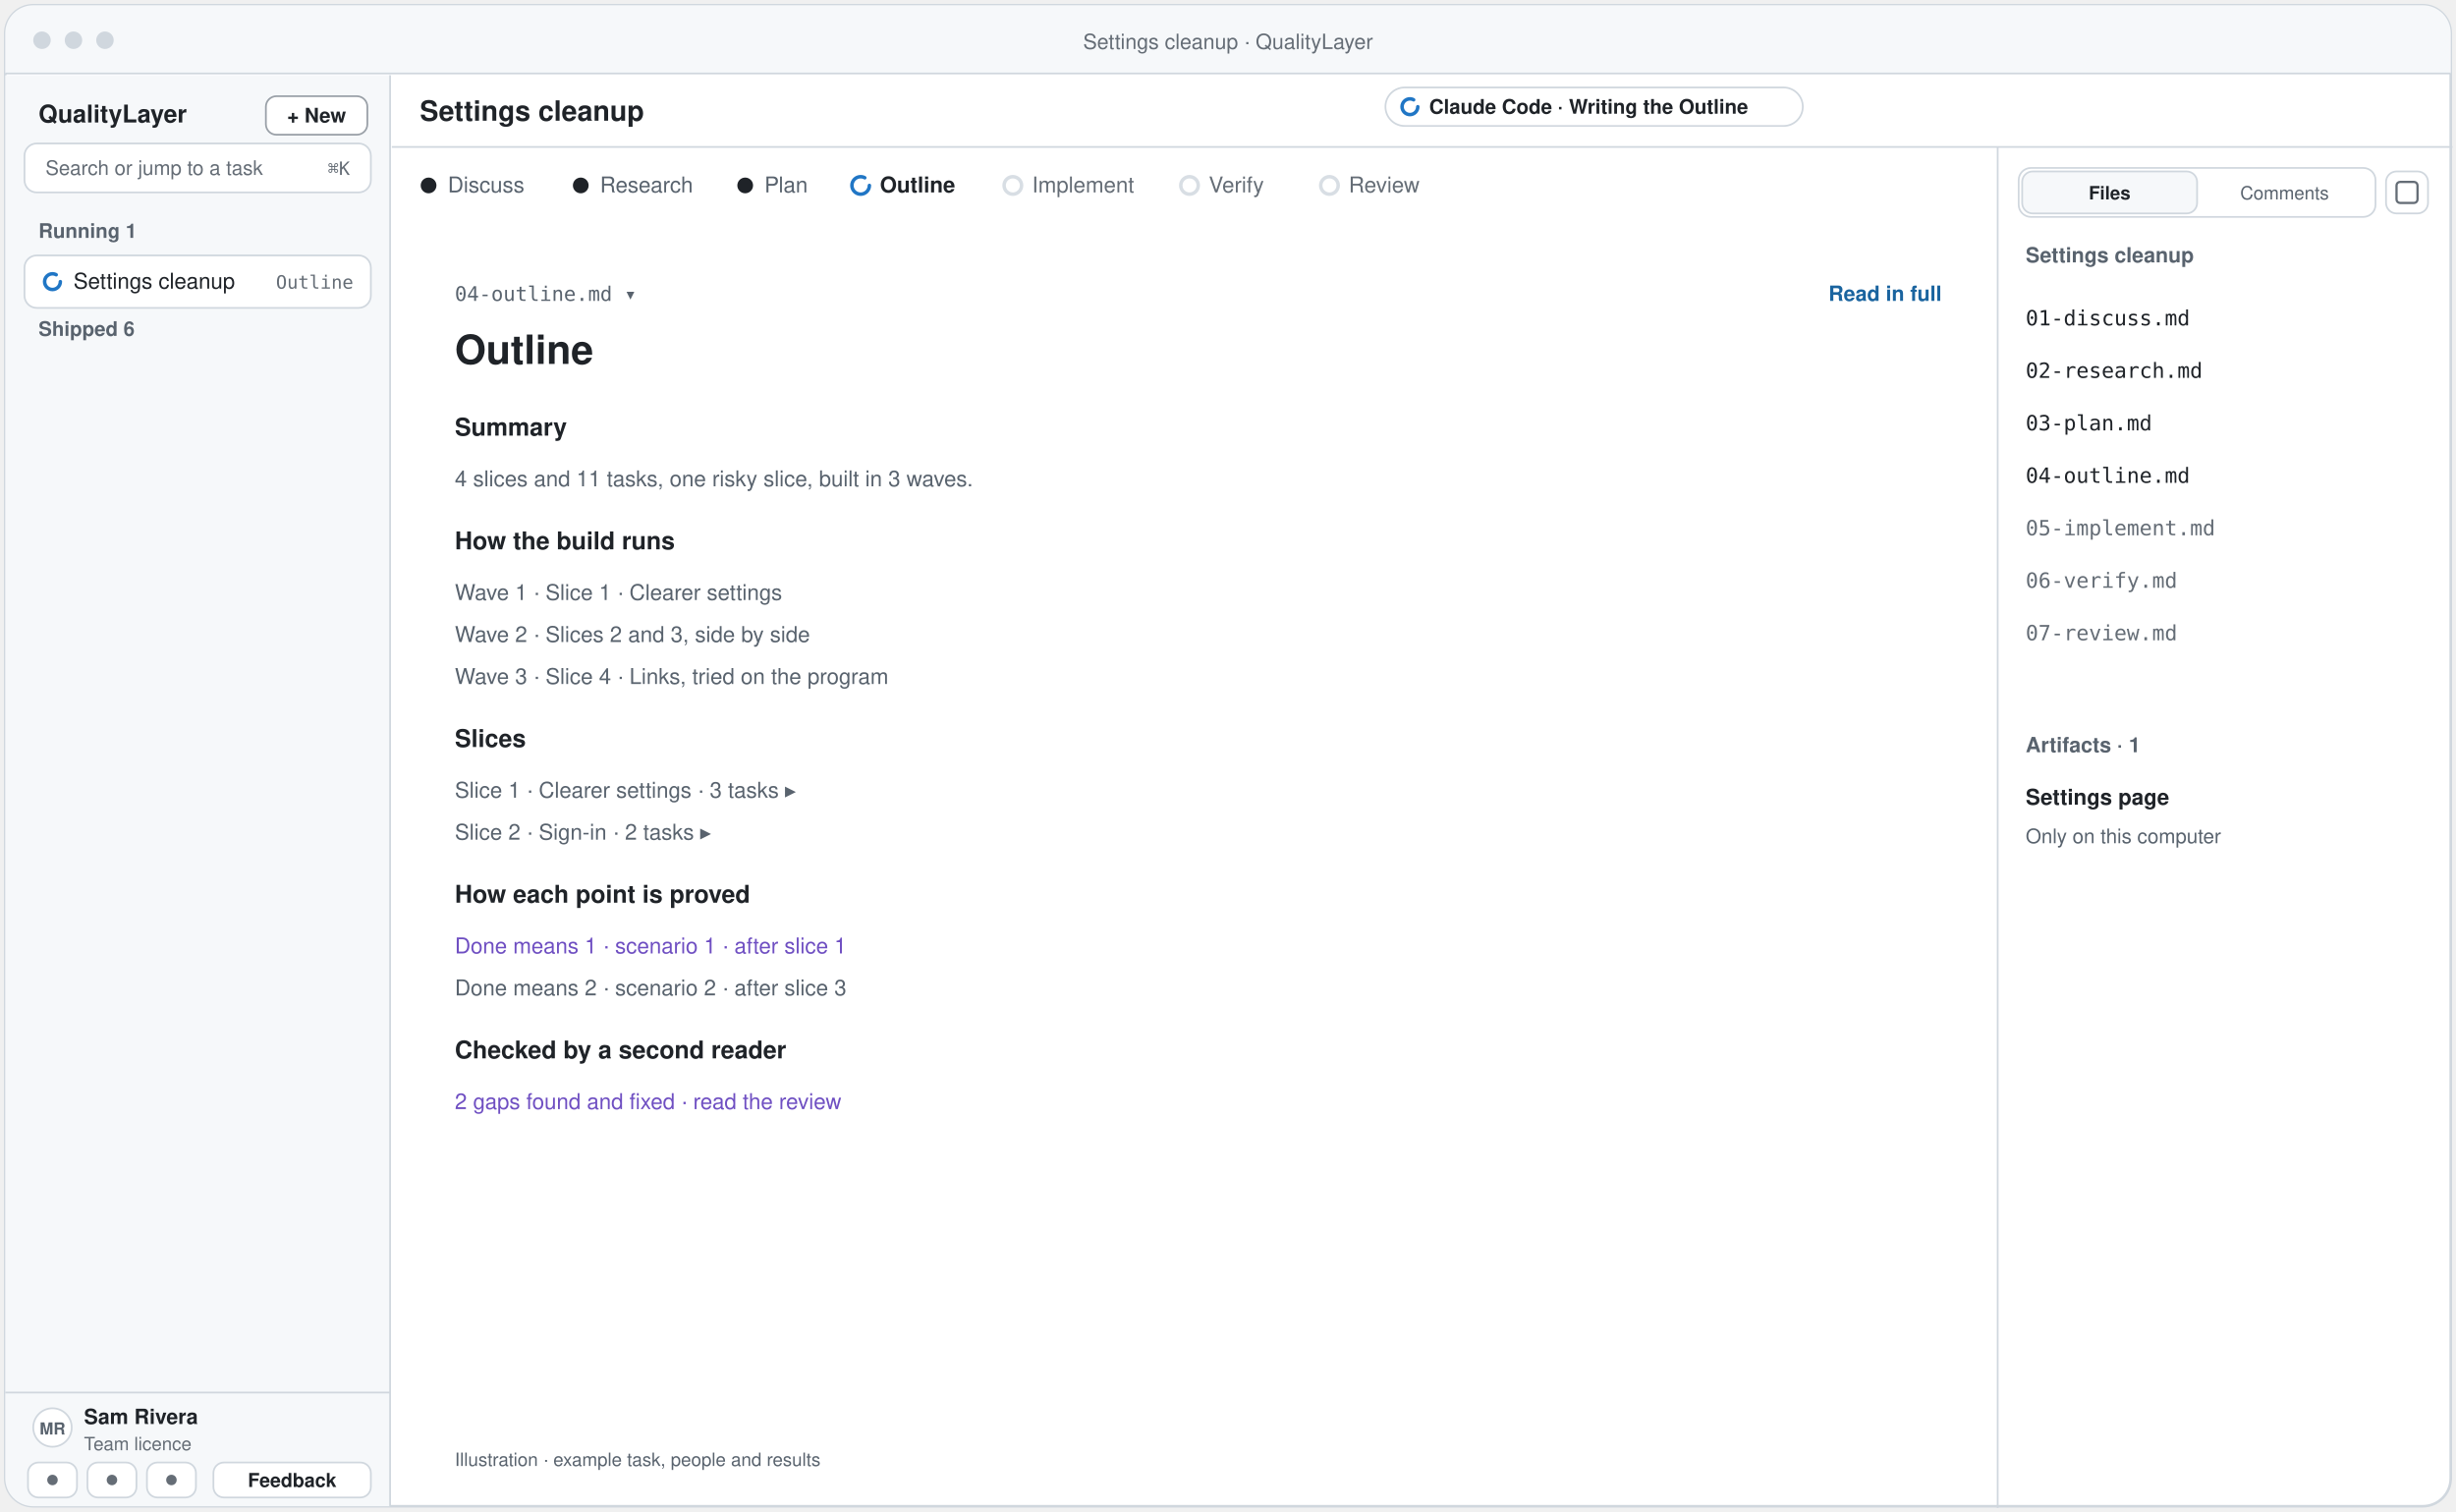
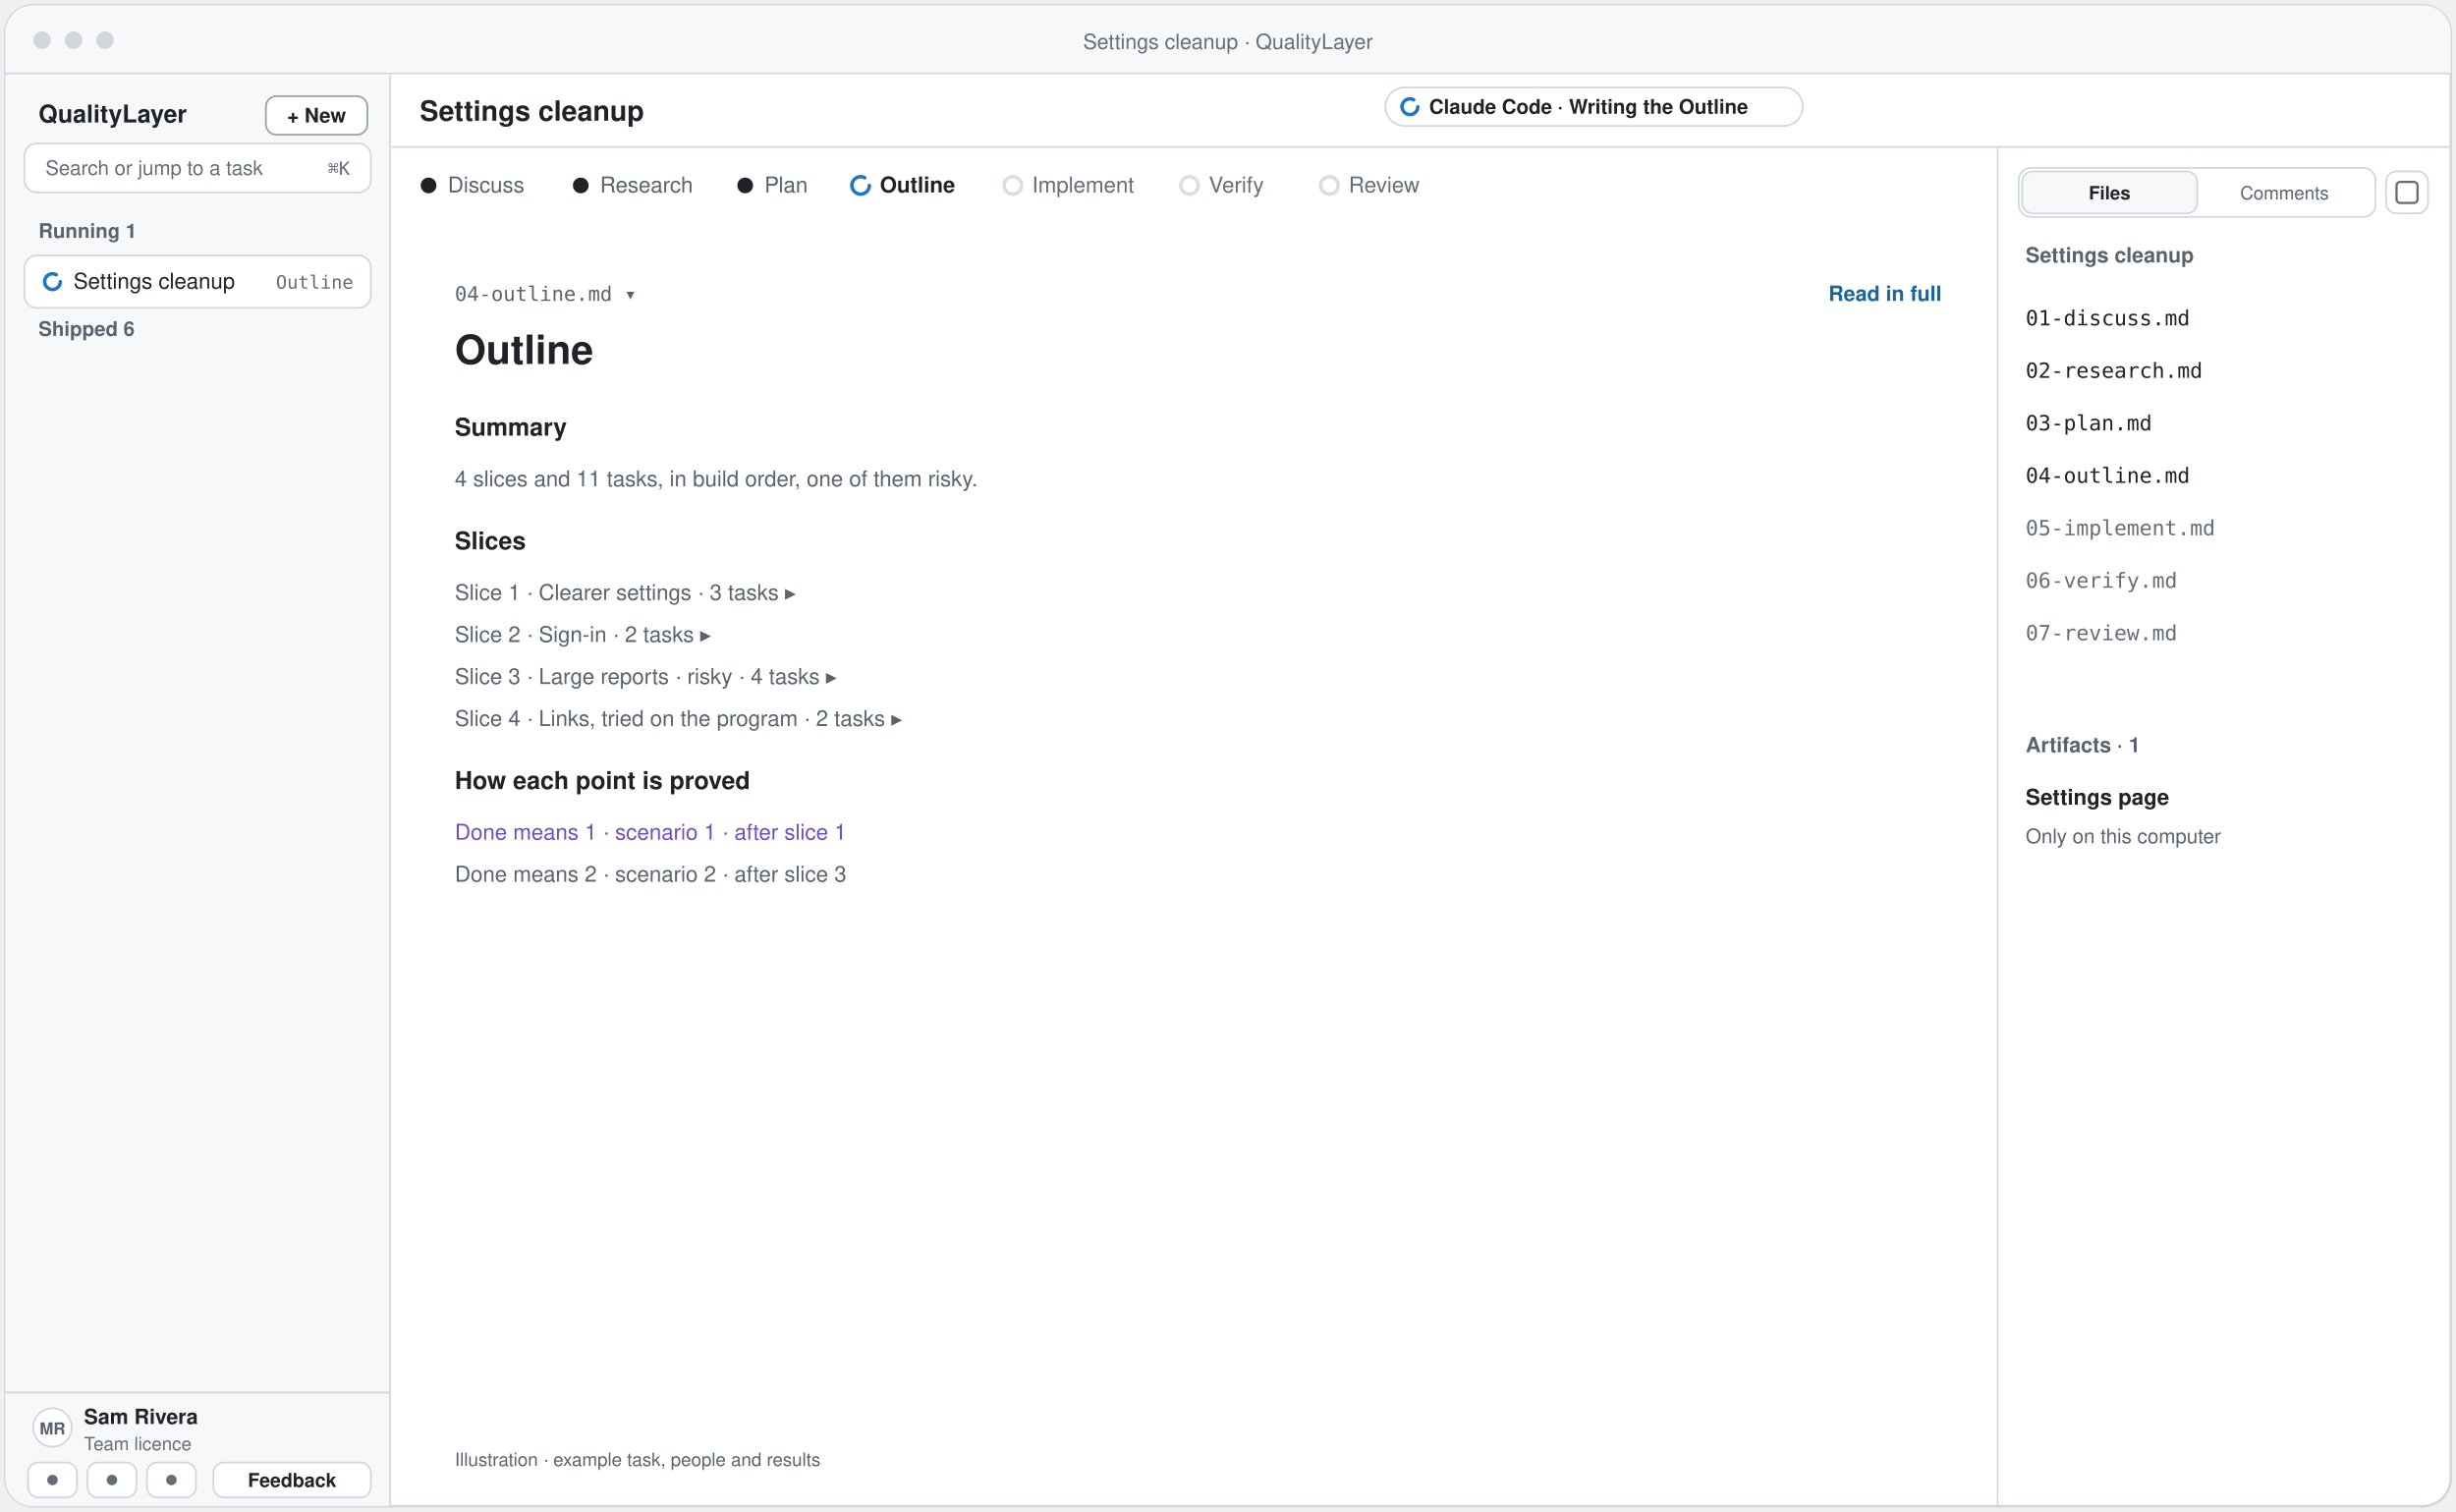
<svg xmlns="http://www.w3.org/2000/svg" style="background:#ffffff" width="1404" height="864" viewBox="-2 -2 1404 864" role="img" aria-label="Outline: named agent status, one focused Your turn card above the work, visible own words and Send for questions, and Files / Comments with artifacts within Files">
  <rect x="1" y="1" width="1398" height="858" rx="16" fill="#ffffff" stroke="#d0d7de" stroke-width="1.5" />
  <path d="M1 17 a16 16 0 0 1 16 -16 H1383 a16 16 0 0 1 16 16 V40 H1 Z" fill="#f6f8fa" />
  <line x1="1" y1="40" x2="1399" y2="40" stroke="#d0d7de" />
  <circle cx="22" cy="21" r="5" fill="#d0d7de" />
  <circle cx="40" cy="21" r="5" fill="#d0d7de" />
  <circle cx="58" cy="21" r="5" fill="#d0d7de" />
  <text x="700.0" y="26" font-family="-apple-system, BlinkMacSystemFont, 'Segoe UI', 'Helvetica Neue', Helvetica, Arial, sans-serif" font-size="12" font-weight="500" fill="#656d76" text-anchor="middle">Settings cleanup · QualityLayer</text>
  <path d="M1 41 H221 V859 H17 a16 16 0 0 1 -16 -16 Z" fill="#f6f8fa" />
  <line x1="221" y1="41" x2="221" y2="859" stroke="#d0d7de" />
  <text x="20" y="68" font-family="-apple-system, BlinkMacSystemFont, 'Segoe UI', 'Helvetica Neue', Helvetica, Arial, sans-serif" font-size="14" font-weight="700" fill="#1f2328" text-anchor="start">QualityLayer</text>
  <rect x="150" y="53" width="58" height="22" rx="6" fill="#ffffff" stroke="#59636e" stroke-opacity="0.6" />
  <text x="179" y="68" font-family="-apple-system, BlinkMacSystemFont, 'Segoe UI', 'Helvetica Neue', Helvetica, Arial, sans-serif" font-size="11.5" font-weight="600" fill="#1f2328" text-anchor="middle">+ New</text>
  <rect x="12" y="80" width="198" height="28" rx="7" fill="#ffffff" stroke="#d0d7de" />
  <text x="24" y="98" font-family="-apple-system, BlinkMacSystemFont, 'Segoe UI', 'Helvetica Neue', Helvetica, Arial, sans-serif" font-size="11.5" font-weight="400" fill="#656d76" text-anchor="start">Search or jump to a task</text>
  <text x="198" y="98" font-family="ui-monospace, SFMono-Regular, Menlo, Consolas, monospace" font-size="10.5" font-weight="500" fill="#656d76" text-anchor="end">⌘K</text>
  <text x="20" y="134" font-family="-apple-system, BlinkMacSystemFont, 'Segoe UI', 'Helvetica Neue', Helvetica, Arial, sans-serif" font-size="11.5" font-weight="650" fill="#59636e" text-anchor="start">Running  1</text>
  <rect x="12" y="144" width="198" height="30" rx="7" fill="#ffffff" stroke="#d0d7de" />
  <circle cx="28" cy="159" r="4.5" fill="none" stroke="#2076c5" stroke-width="2" stroke-dasharray="23.4 5.4" stroke-linecap="round" />
  <text x="40" y="163" font-family="-apple-system, BlinkMacSystemFont, 'Segoe UI', 'Helvetica Neue', Helvetica, Arial, sans-serif" font-size="12.5" font-weight="500" fill="#1f2328" text-anchor="start">Settings cleanup</text>
  <text x="200" y="163" font-family="ui-monospace, SFMono-Regular, Menlo, Consolas, monospace" font-size="10.5" font-weight="500" fill="#656d76" text-anchor="end">Outline</text>
  <text x="20" y="190" font-family="-apple-system, BlinkMacSystemFont, 'Segoe UI', 'Helvetica Neue', Helvetica, Arial, sans-serif" font-size="11.5" font-weight="650" fill="#59636e" text-anchor="start">Shipped  6</text>
  <line x1="1" y1="794" x2="221" y2="794" stroke="#d0d7de" />
  <circle cx="28" cy="814" r="11" fill="#ffffff" stroke="#d0d7de" />
  <text x="28" y="818" font-family="-apple-system, BlinkMacSystemFont, 'Segoe UI', 'Helvetica Neue', Helvetica, Arial, sans-serif" font-size="9.5" font-weight="650" fill="#59636e" text-anchor="middle">MR</text>
  <text x="46" y="812" font-family="-apple-system, BlinkMacSystemFont, 'Segoe UI', 'Helvetica Neue', Helvetica, Arial, sans-serif" font-size="12" font-weight="600" fill="#1f2328" text-anchor="start">Sam Rivera</text>
  <text x="46" y="827" font-family="-apple-system, BlinkMacSystemFont, 'Segoe UI', 'Helvetica Neue', Helvetica, Arial, sans-serif" font-size="10.5" font-weight="400" fill="#656d76" text-anchor="start">Team licence</text>
  <rect x="14" y="834" width="28" height="20" rx="6" fill="#ffffff" stroke="#d0d7de" />
  <circle cx="28" cy="844" r="3" fill="#656d76" />
  <rect x="48" y="834" width="28" height="20" rx="6" fill="#ffffff" stroke="#d0d7de" />
  <circle cx="62" cy="844" r="3" fill="#656d76" />
  <rect x="82" y="834" width="28" height="20" rx="6" fill="#ffffff" stroke="#d0d7de" />
  <circle cx="96" cy="844" r="3" fill="#656d76" />
  <rect x="120" y="834" width="90" height="20" rx="6" fill="#ffffff" stroke="#d0d7de" />
  <text x="165" y="848" font-family="-apple-system, BlinkMacSystemFont, 'Segoe UI', 'Helvetica Neue', Helvetica, Arial, sans-serif" font-size="11" font-weight="600" fill="#1f2328" text-anchor="middle">Feedback</text>
  <text x="238" y="67" font-family="-apple-system, BlinkMacSystemFont, 'Segoe UI', 'Helvetica Neue', Helvetica, Arial, sans-serif" font-size="16" font-weight="650" fill="#1f2328" text-anchor="start">Settings cleanup</text>
  <circle cx="243" cy="104" r="4.5" fill="#1f2328" />
  <text x="254" y="108" font-family="-apple-system, BlinkMacSystemFont, 'Segoe UI', 'Helvetica Neue', Helvetica, Arial, sans-serif" font-size="12.5" font-weight="400" fill="#59636e">Discuss</text>
  <circle cx="330.0" cy="104" r="4.5" fill="#1f2328" />
  <text x="341.0" y="108" font-family="-apple-system, BlinkMacSystemFont, 'Segoe UI', 'Helvetica Neue', Helvetica, Arial, sans-serif" font-size="12.5" font-weight="400" fill="#59636e">Research</text>
  <circle cx="424.0" cy="104" r="4.5" fill="#1f2328" />
  <text x="435.0" y="108" font-family="-apple-system, BlinkMacSystemFont, 'Segoe UI', 'Helvetica Neue', Helvetica, Arial, sans-serif" font-size="12.5" font-weight="400" fill="#59636e">Plan</text>
  <circle cx="490.0" cy="104" r="5" fill="none" stroke="#2076c5" stroke-width="2" stroke-dasharray="26.0 6.0" stroke-linecap="round" />
  <text x="501.0" y="108" font-family="-apple-system, BlinkMacSystemFont, 'Segoe UI', 'Helvetica Neue', Helvetica, Arial, sans-serif" font-size="12.5" font-weight="600" fill="#1f2328">Outline</text>
  <circle cx="577.0" cy="104" r="5" fill="none" stroke="#d8dee4" stroke-width="2" />
  <text x="588.0" y="108" font-family="-apple-system, BlinkMacSystemFont, 'Segoe UI', 'Helvetica Neue', Helvetica, Arial, sans-serif" font-size="12.5" font-weight="400" fill="#656d76">Implement</text>
  <circle cx="678.0" cy="104" r="5" fill="none" stroke="#d8dee4" stroke-width="2" />
  <text x="689.0" y="108" font-family="-apple-system, BlinkMacSystemFont, 'Segoe UI', 'Helvetica Neue', Helvetica, Arial, sans-serif" font-size="12.5" font-weight="400" fill="#656d76">Verify</text>
  <circle cx="758.0" cy="104" r="5" fill="none" stroke="#d8dee4" stroke-width="2" />
  <text x="769.0" y="108" font-family="-apple-system, BlinkMacSystemFont, 'Segoe UI', 'Helvetica Neue', Helvetica, Arial, sans-serif" font-size="12.5" font-weight="400" fill="#656d76">Review</text>
  <rect x="790" y="48" width="238.6" height="22" rx="11" fill="#ffffff" stroke="#d0d7de" />
  <circle cx="804" cy="59" r="4.5" fill="none" stroke="#2076c5" stroke-width="2" stroke-dasharray="23.4 5.4" stroke-linecap="round" />
  <text x="815" y="63" font-family="-apple-system, BlinkMacSystemFont, 'Segoe UI', 'Helvetica Neue', Helvetica, Arial, sans-serif" font-size="11.5" font-weight="600" fill="#1f2328" text-anchor="start">Claude Code · Writing the Outline</text>
  <line x1="222" y1="82" x2="1400" y2="82" stroke="#d0d7de" />
  <text x="258" y="170" font-family="ui-monospace, SFMono-Regular, Menlo, Consolas, monospace" font-size="11.5" font-weight="500" fill="#59636e" text-anchor="start">04-outline.md  ▾</text>
  <text x="1108" y="170" font-family="-apple-system, BlinkMacSystemFont, 'Segoe UI', 'Helvetica Neue', Helvetica, Arial, sans-serif" font-size="12" font-weight="600" fill="#1a649f" text-anchor="end">Read in full</text>
  <text x="258" y="206" font-family="-apple-system, BlinkMacSystemFont, 'Segoe UI', 'Helvetica Neue', Helvetica, Arial, sans-serif" font-size="23" font-weight="650" fill="#1f2328" text-anchor="start">Outline</text>
  <text x="258" y="247" font-family="-apple-system, BlinkMacSystemFont, 'Segoe UI', 'Helvetica Neue', Helvetica, Arial, sans-serif" font-size="14" font-weight="650" fill="#1f2328" text-anchor="start">Summary</text>
-   <text x="258" y="276" font-family="-apple-system, BlinkMacSystemFont, 'Segoe UI', 'Helvetica Neue', Helvetica, Arial, sans-serif" font-size="12.5" font-weight="500" fill="#59636e" text-anchor="start">4 slices and 11 tasks, one risky slice, built in 3 waves.</text>
-   <text x="258" y="312" font-family="-apple-system, BlinkMacSystemFont, 'Segoe UI', 'Helvetica Neue', Helvetica, Arial, sans-serif" font-size="14" font-weight="650" fill="#1f2328" text-anchor="start">How the build runs</text>
-   <text x="258" y="341" font-family="-apple-system, BlinkMacSystemFont, 'Segoe UI', 'Helvetica Neue', Helvetica, Arial, sans-serif" font-size="12.5" font-weight="500" fill="#59636e" text-anchor="start">Wave 1 · Slice 1 · Clearer settings</text>
-   <text x="258" y="365" font-family="-apple-system, BlinkMacSystemFont, 'Segoe UI', 'Helvetica Neue', Helvetica, Arial, sans-serif" font-size="12.5" font-weight="500" fill="#59636e" text-anchor="start">Wave 2 · Slices 2 and 3, side by side</text>
-   <text x="258" y="389" font-family="-apple-system, BlinkMacSystemFont, 'Segoe UI', 'Helvetica Neue', Helvetica, Arial, sans-serif" font-size="12.5" font-weight="500" fill="#59636e" text-anchor="start">Wave 3 · Slice 4 · Links, tried on the program</text>
-   <text x="258" y="425" font-family="-apple-system, BlinkMacSystemFont, 'Segoe UI', 'Helvetica Neue', Helvetica, Arial, sans-serif" font-size="14" font-weight="650" fill="#1f2328" text-anchor="start">Slices</text>
-   <text x="258" y="454" font-family="-apple-system, BlinkMacSystemFont, 'Segoe UI', 'Helvetica Neue', Helvetica, Arial, sans-serif" font-size="12.5" font-weight="500" fill="#59636e" text-anchor="start">Slice 1 · Clearer settings · 3 tasks ▸</text>
-   <text x="258" y="478" font-family="-apple-system, BlinkMacSystemFont, 'Segoe UI', 'Helvetica Neue', Helvetica, Arial, sans-serif" font-size="12.5" font-weight="500" fill="#59636e" text-anchor="start">Slice 2 · Sign-in · 2 tasks ▸</text>
-   <text x="258" y="514" font-family="-apple-system, BlinkMacSystemFont, 'Segoe UI', 'Helvetica Neue', Helvetica, Arial, sans-serif" font-size="14" font-weight="650" fill="#1f2328" text-anchor="start">How each point is proved</text>
-   <text x="258" y="543" font-family="-apple-system, BlinkMacSystemFont, 'Segoe UI', 'Helvetica Neue', Helvetica, Arial, sans-serif" font-size="12.5" font-weight="500" fill="#6f4fc2" text-anchor="start">Done means 1 · scenario 1 · after slice 1</text>
-   <text x="258" y="567" font-family="-apple-system, BlinkMacSystemFont, 'Segoe UI', 'Helvetica Neue', Helvetica, Arial, sans-serif" font-size="12.5" font-weight="500" fill="#59636e" text-anchor="start">Done means 2 · scenario 2 · after slice 3</text>
-   <text x="258" y="603" font-family="-apple-system, BlinkMacSystemFont, 'Segoe UI', 'Helvetica Neue', Helvetica, Arial, sans-serif" font-size="14" font-weight="650" fill="#1f2328" text-anchor="start">Checked by a second reader</text>
-   <text x="258" y="632" font-family="-apple-system, BlinkMacSystemFont, 'Segoe UI', 'Helvetica Neue', Helvetica, Arial, sans-serif" font-size="12.5" font-weight="500" fill="#6f4fc2" text-anchor="start">2 gaps found and fixed · read the review</text>
+   <text x="258" y="276" font-family="-apple-system, BlinkMacSystemFont, 'Segoe UI', 'Helvetica Neue', Helvetica, Arial, sans-serif" font-size="12.5" font-weight="500" fill="#59636e" text-anchor="start">4 slices and 11 tasks, in build order, one of them risky.</text>
+   <text x="258" y="312" font-family="-apple-system, BlinkMacSystemFont, 'Segoe UI', 'Helvetica Neue', Helvetica, Arial, sans-serif" font-size="14" font-weight="650" fill="#1f2328" text-anchor="start">Slices</text>
+   <text x="258" y="341" font-family="-apple-system, BlinkMacSystemFont, 'Segoe UI', 'Helvetica Neue', Helvetica, Arial, sans-serif" font-size="12.5" font-weight="500" fill="#59636e" text-anchor="start">Slice 1 · Clearer settings · 3 tasks ▸</text>
+   <text x="258" y="365" font-family="-apple-system, BlinkMacSystemFont, 'Segoe UI', 'Helvetica Neue', Helvetica, Arial, sans-serif" font-size="12.5" font-weight="500" fill="#59636e" text-anchor="start">Slice 2 · Sign-in · 2 tasks ▸</text>
+   <text x="258" y="389" font-family="-apple-system, BlinkMacSystemFont, 'Segoe UI', 'Helvetica Neue', Helvetica, Arial, sans-serif" font-size="12.5" font-weight="500" fill="#59636e" text-anchor="start">Slice 3 · Large reports · risky · 4 tasks ▸</text>
+   <text x="258" y="413" font-family="-apple-system, BlinkMacSystemFont, 'Segoe UI', 'Helvetica Neue', Helvetica, Arial, sans-serif" font-size="12.5" font-weight="500" fill="#59636e" text-anchor="start">Slice 4 · Links, tried on the program · 2 tasks ▸</text>
+   <text x="258" y="449" font-family="-apple-system, BlinkMacSystemFont, 'Segoe UI', 'Helvetica Neue', Helvetica, Arial, sans-serif" font-size="14" font-weight="650" fill="#1f2328" text-anchor="start">How each point is proved</text>
+   <text x="258" y="478" font-family="-apple-system, BlinkMacSystemFont, 'Segoe UI', 'Helvetica Neue', Helvetica, Arial, sans-serif" font-size="12.5" font-weight="500" fill="#6f4fc2" text-anchor="start">Done means 1 · scenario 1 · after slice 1</text>
+   <text x="258" y="502" font-family="-apple-system, BlinkMacSystemFont, 'Segoe UI', 'Helvetica Neue', Helvetica, Arial, sans-serif" font-size="12.5" font-weight="500" fill="#59636e" text-anchor="start">Done means 2 · scenario 2 · after slice 3</text>
  <line x1="1140" y1="82" x2="1140" y2="860" stroke="#d0d7de" />
  <rect x="1152" y="94" width="204" height="28" rx="7" fill="#ffffff" stroke="#d0d7de" />
  <rect x="1154.0" y="96" width="100.0" height="24" rx="6" fill="#f6f8fa" stroke="#d0d7de" />
  <text x="1204.0" y="112" font-family="-apple-system, BlinkMacSystemFont, 'Segoe UI', 'Helvetica Neue', Helvetica, Arial, sans-serif" font-size="10.5" font-weight="600" fill="#1f2328" text-anchor="middle">Files</text>
  <text x="1304.0" y="112" font-family="-apple-system, BlinkMacSystemFont, 'Segoe UI', 'Helvetica Neue', Helvetica, Arial, sans-serif" font-size="10.5" font-weight="500" fill="#59636e" text-anchor="middle">Comments</text>
  <rect x="1362" y="96" width="24" height="24" rx="6" fill="#ffffff" stroke="#d0d7de" />
  <rect x="1368" y="102" width="12" height="12" rx="2" fill="none" stroke="#656d76" stroke-width="1.3" />
  <text x="1156" y="148" font-family="-apple-system, BlinkMacSystemFont, 'Segoe UI', 'Helvetica Neue', Helvetica, Arial, sans-serif" font-size="12" font-weight="600" fill="#59636e" text-anchor="start">Settings cleanup</text>
  <text x="1156" y="184" font-family="ui-monospace, SFMono-Regular, Menlo, Consolas, monospace" font-size="12" font-weight="500" fill="#1f2328" text-anchor="start">01-discuss.md</text>
  <text x="1156" y="214" font-family="ui-monospace, SFMono-Regular, Menlo, Consolas, monospace" font-size="12" font-weight="500" fill="#1f2328" text-anchor="start">02-research.md</text>
  <text x="1156" y="244" font-family="ui-monospace, SFMono-Regular, Menlo, Consolas, monospace" font-size="12" font-weight="500" fill="#1f2328" text-anchor="start">03-plan.md</text>
  <text x="1156" y="274" font-family="ui-monospace, SFMono-Regular, Menlo, Consolas, monospace" font-size="12" font-weight="500" fill="#1f2328" text-anchor="start">04-outline.md</text>
  <text x="1156" y="304" font-family="ui-monospace, SFMono-Regular, Menlo, Consolas, monospace" font-size="12" font-weight="500" fill="#656d76" text-anchor="start">05-implement.md</text>
  <text x="1156" y="334" font-family="ui-monospace, SFMono-Regular, Menlo, Consolas, monospace" font-size="12" font-weight="500" fill="#656d76" text-anchor="start">06-verify.md</text>
  <text x="1156" y="364" font-family="ui-monospace, SFMono-Regular, Menlo, Consolas, monospace" font-size="12" font-weight="500" fill="#656d76" text-anchor="start">07-review.md</text>
  <text x="1156" y="428" font-family="-apple-system, BlinkMacSystemFont, 'Segoe UI', 'Helvetica Neue', Helvetica, Arial, sans-serif" font-size="12" font-weight="600" fill="#59636e" text-anchor="start">Artifacts · 1</text>
  <text x="1156" y="458" font-family="-apple-system, BlinkMacSystemFont, 'Segoe UI', 'Helvetica Neue', Helvetica, Arial, sans-serif" font-size="12.5" font-weight="600" fill="#1f2328" text-anchor="start">Settings page</text>
  <text x="1156" y="480" font-family="-apple-system, BlinkMacSystemFont, 'Segoe UI', 'Helvetica Neue', Helvetica, Arial, sans-serif" font-size="11.5" font-weight="400" fill="#59636e" text-anchor="start">Only on this computer</text>
  <text x="258" y="836" font-family="-apple-system, BlinkMacSystemFont, 'Segoe UI', 'Helvetica Neue', Helvetica, Arial, sans-serif" font-size="10.5" font-weight="400" fill="#59636e" text-anchor="start">Illustration · example task, people and results</text>
</svg>
